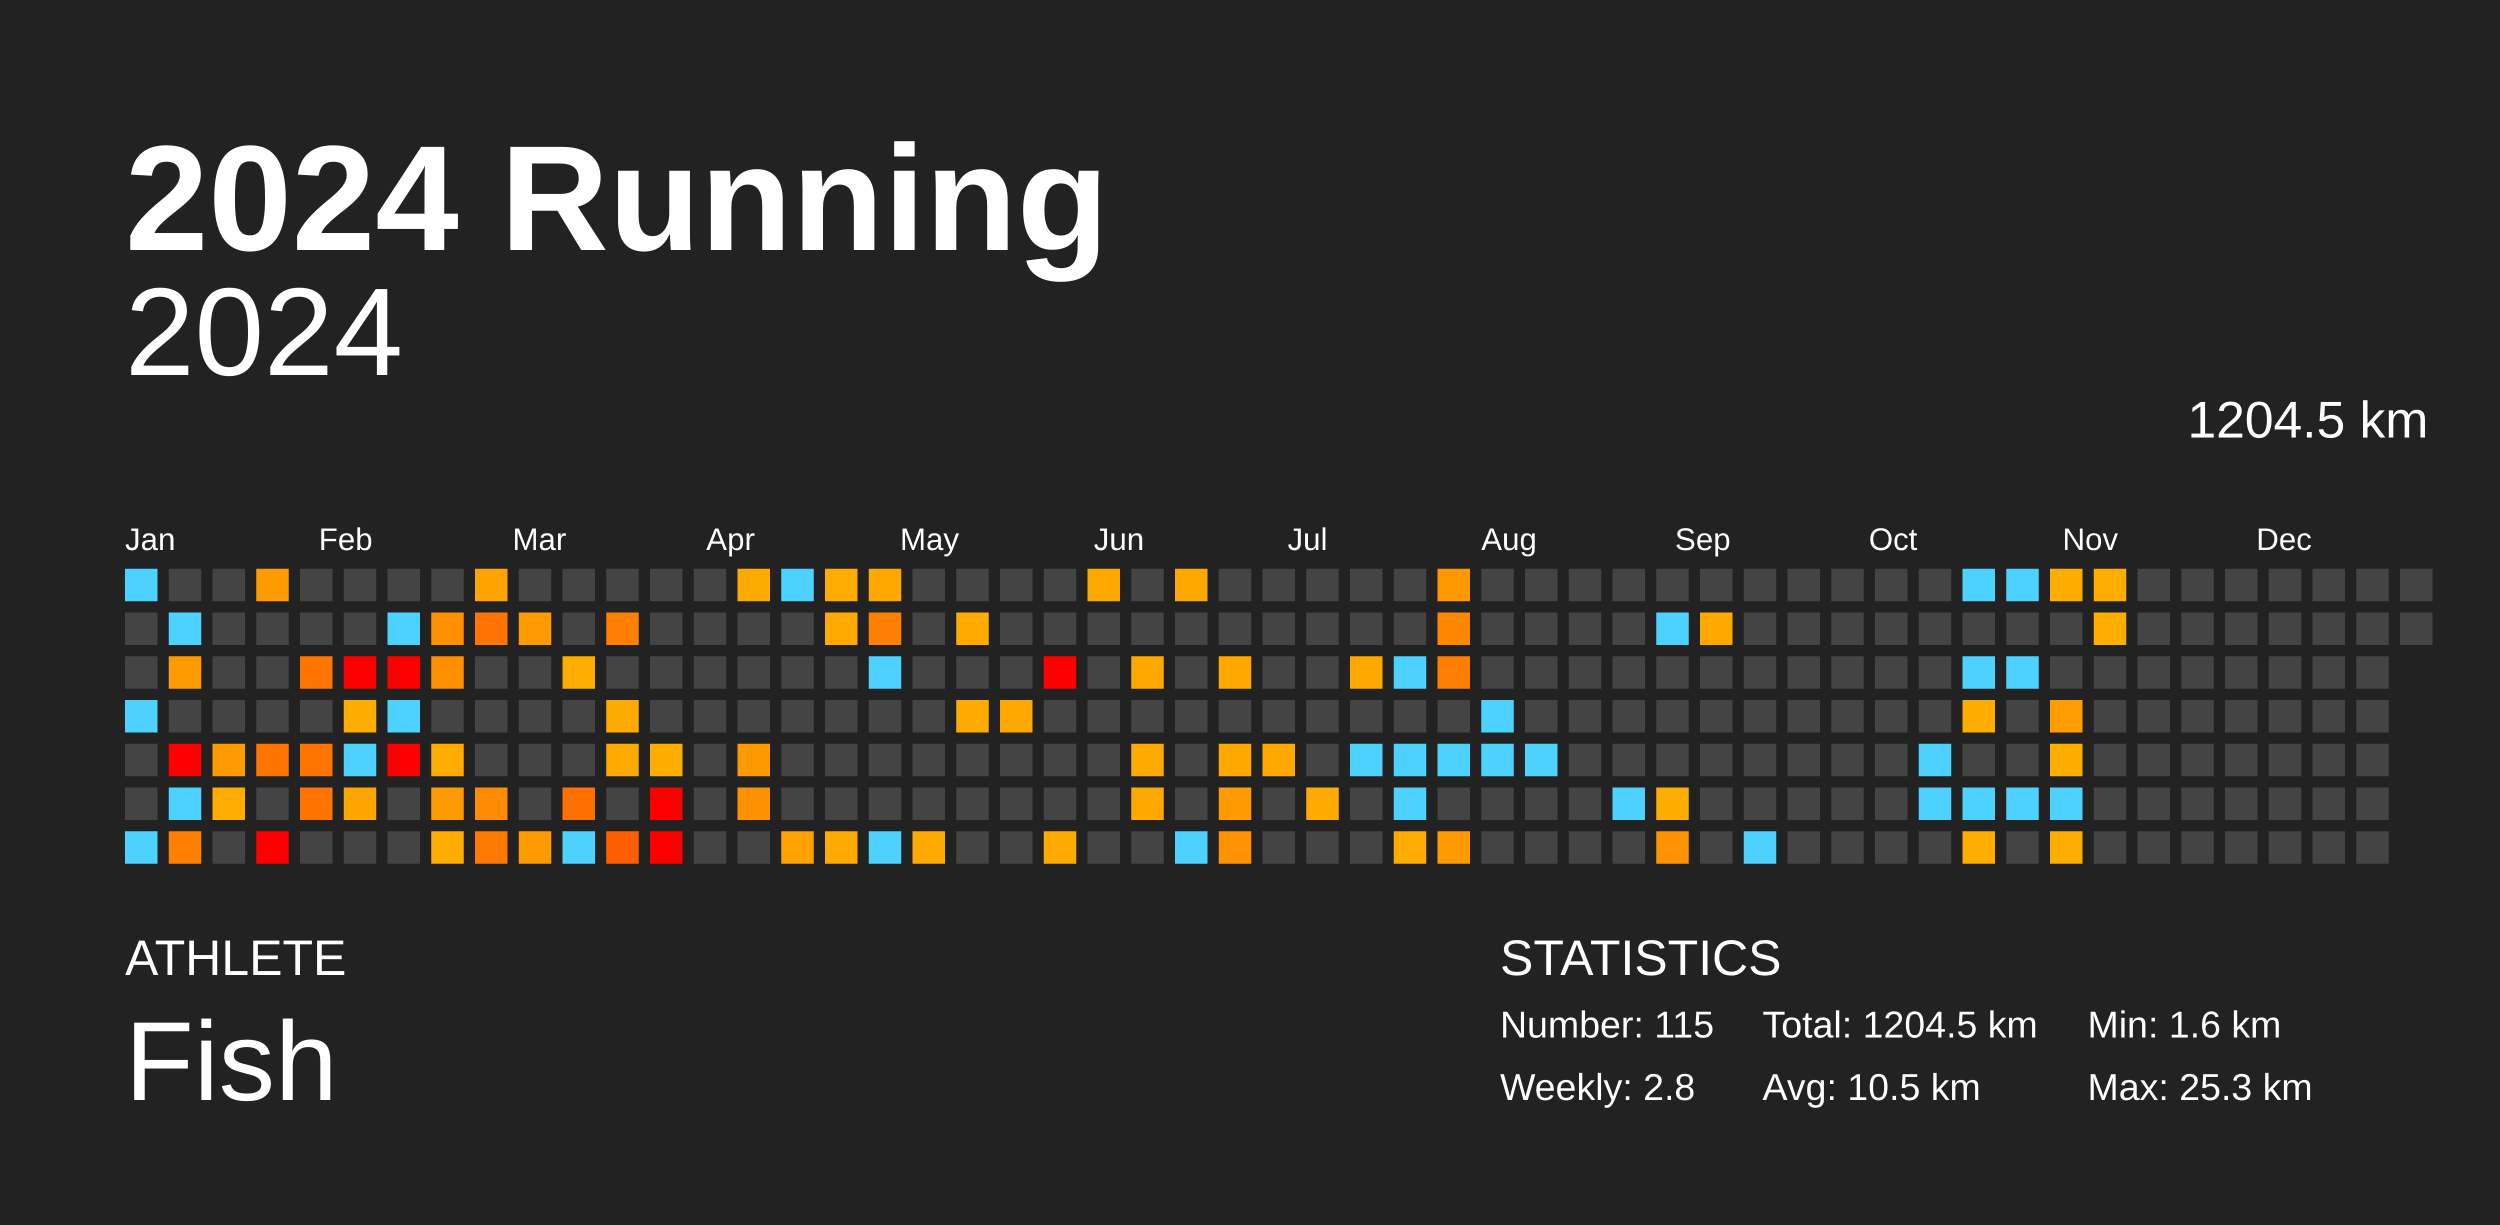
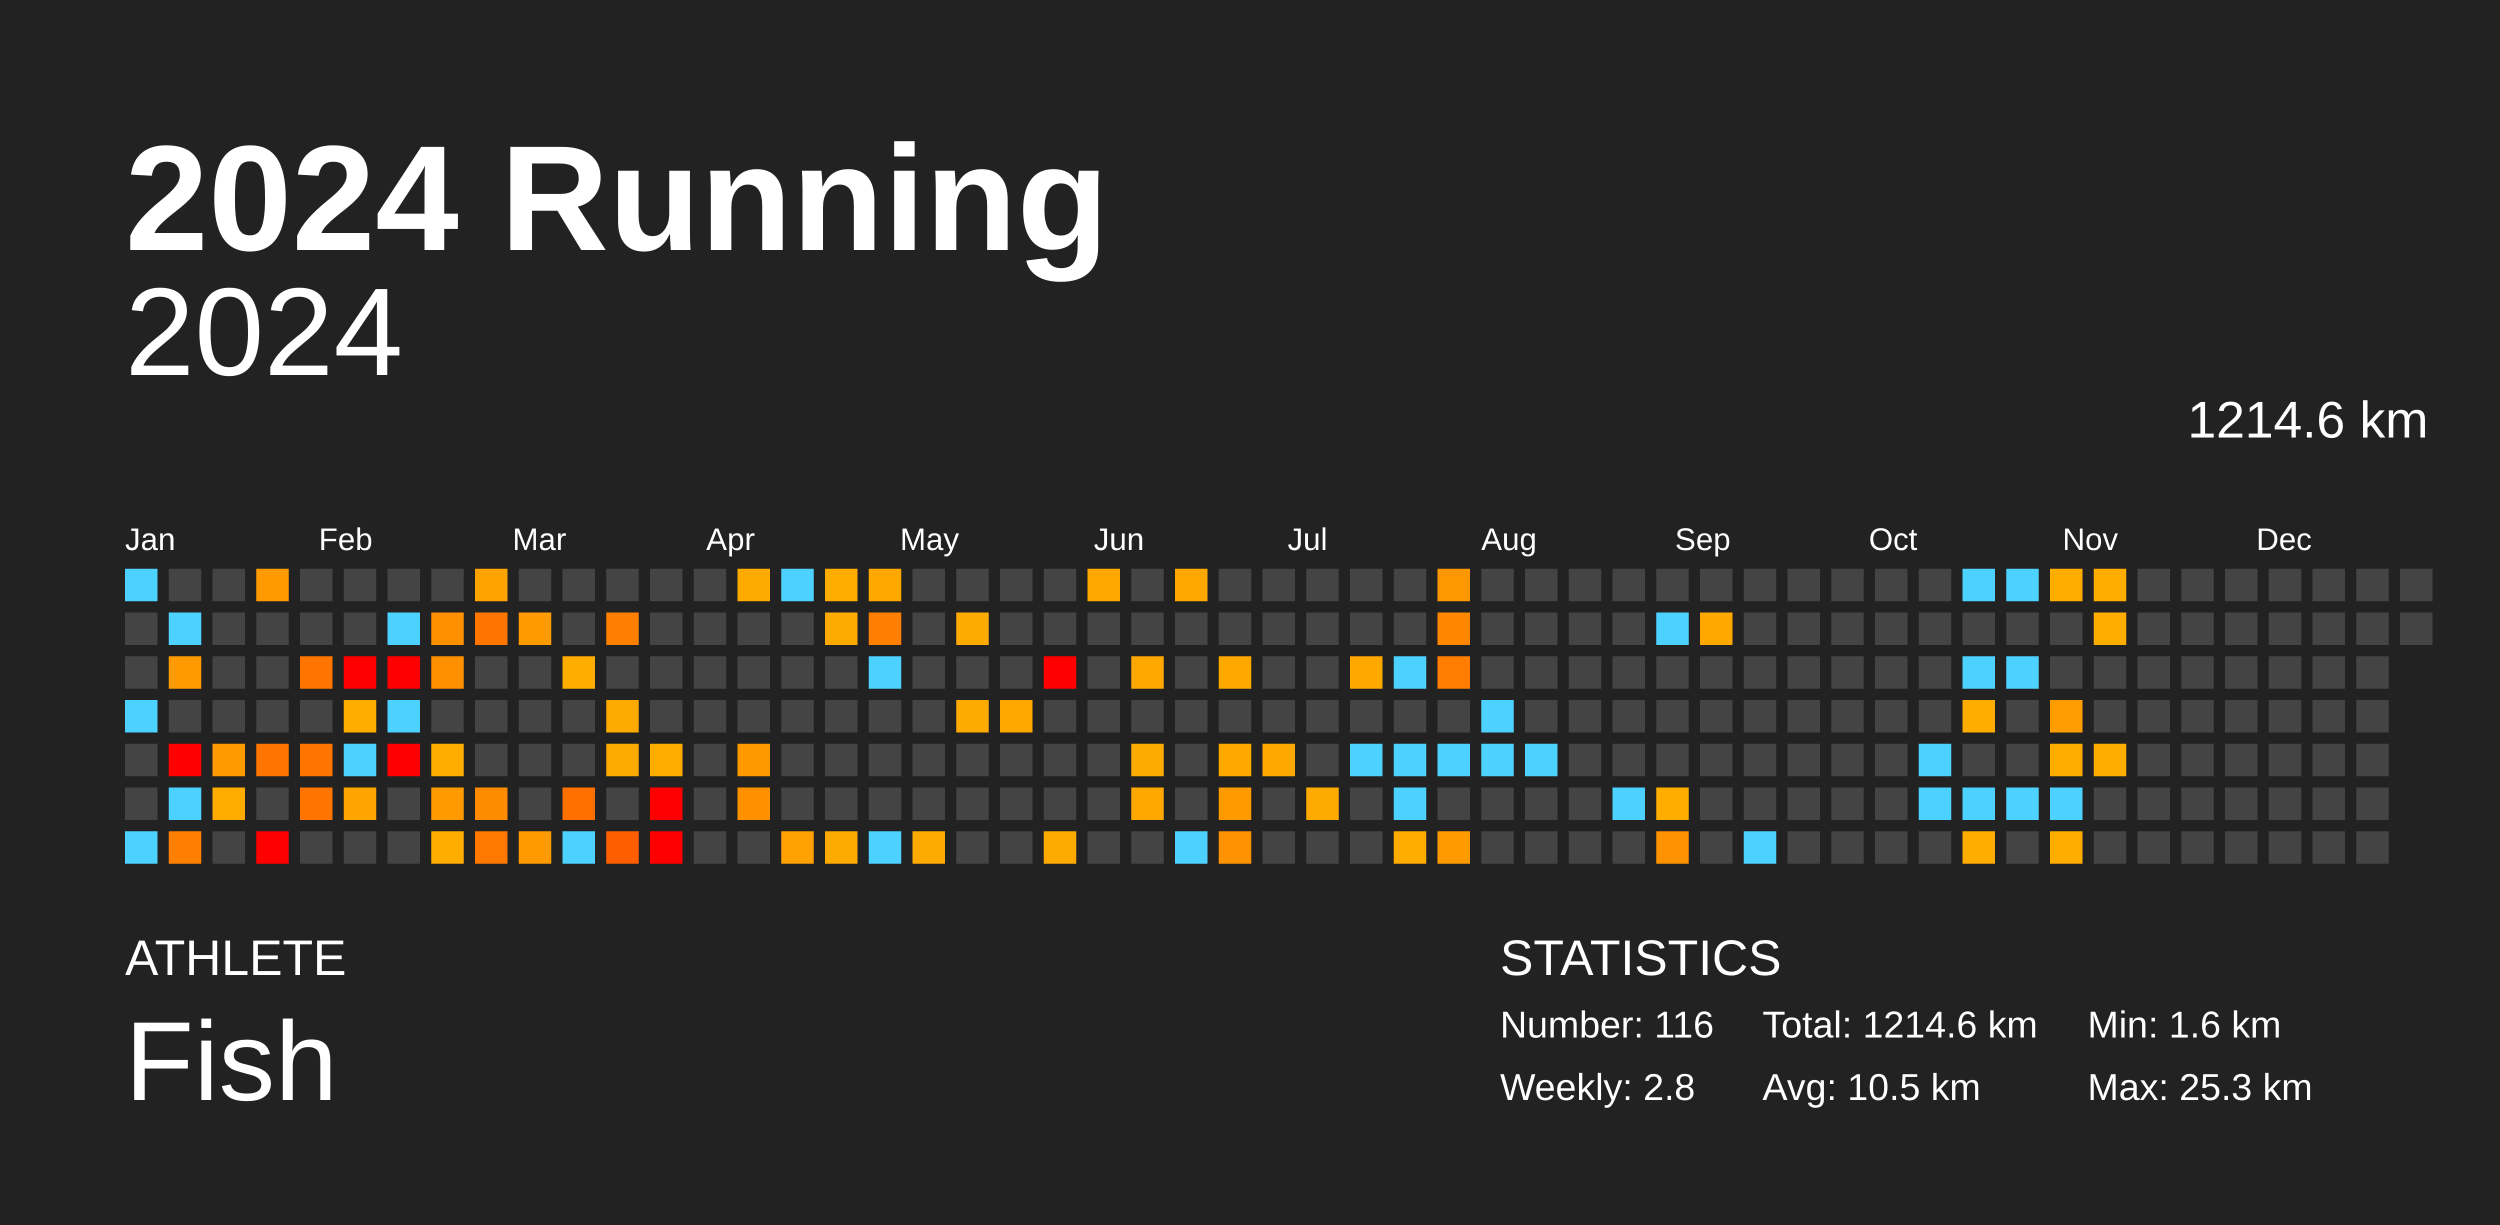
<svg xmlns="http://www.w3.org/2000/svg" baseProfile="full" height="98mm" version="1.1" viewBox="0,0,200,98" width="200mm">
  <defs />
  <rect fill="#222222" height="98" width="200" x="0" y="0" />
  <text fill="#FFFFFF" style="font-size:12px; font-family:Arial; font-weight:bold;" x="10" y="20">2024 Running</text>
  <text fill="#FFFFFF" style="font-size:4px; font-family:Arial" x="10" y="78">ATHLETE</text>
  <text fill="#FFFFFF" style="font-size:9px; font-family:Arial" x="10" y="88">Fish</text>
  <text fill="#FFFFFF" style="font-size:4px; font-family:Arial" x="120" y="78">STATISTICS</text>
-   <text fill="#FFFFFF" style="font-size:3px; font-family:Arial" x="120" y="83">Number: 115</text>
+   <text fill="#FFFFFF" style="font-size:3px; font-family:Arial" x="120" y="83">Number: 116</text>
  <text fill="#FFFFFF" style="font-size:3px; font-family:Arial" x="120" y="88">Weekly: 2.8</text>
-   <text fill="#FFFFFF" style="font-size:3px; font-family:Arial" x="141" y="83">Total: 1204.5 km</text>
+   <text fill="#FFFFFF" style="font-size:3px; font-family:Arial" x="141" y="83">Total: 1214.6 km</text>
  <text fill="#FFFFFF" style="font-size:3px; font-family:Arial" x="141" y="88">Avg: 10.5 km</text>
  <text fill="#FFFFFF" style="font-size:3px; font-family:Arial" x="167" y="83">Min: 1.6 km</text>
  <text fill="#FFFFFF" style="font-size:3px; font-family:Arial" x="167" y="88">Max: 25.3 km</text>
  <text alignment-baseline="hanging" fill="#FFFFFF" style="font-size:10.0px; font-family:Arial;" x="10" y="30">2024</text>
-   <text alignment-baseline="hanging" fill="#FFFFFF" style="font-size:4.125px; font-family:Arial;" x="175" y="35">1204.5 km</text>
+   <text alignment-baseline="hanging" fill="#FFFFFF" style="font-size:4.125px; font-family:Arial;" x="175" y="35">1214.6 km</text>
  <text fill="#FFFFFF" style="font-size:2.5px; font-family:Arial" x="10.0" y="44">Jan</text>
  <text fill="#FFFFFF" style="font-size:2.5px; font-family:Arial" x="25.5" y="44">Feb</text>
  <text fill="#FFFFFF" style="font-size:2.5px; font-family:Arial" x="41.0" y="44">Mar</text>
  <text fill="#FFFFFF" style="font-size:2.5px; font-family:Arial" x="56.5" y="44">Apr</text>
  <text fill="#FFFFFF" style="font-size:2.5px; font-family:Arial" x="72.0" y="44">May</text>
  <text fill="#FFFFFF" style="font-size:2.5px; font-family:Arial" x="87.5" y="44">Jun</text>
  <text fill="#FFFFFF" style="font-size:2.5px; font-family:Arial" x="103.0" y="44">Jul</text>
  <text fill="#FFFFFF" style="font-size:2.5px; font-family:Arial" x="118.5" y="44">Aug</text>
  <text fill="#FFFFFF" style="font-size:2.5px; font-family:Arial" x="134.0" y="44">Sep</text>
  <text fill="#FFFFFF" style="font-size:2.5px; font-family:Arial" x="149.5" y="44">Oct</text>
  <text fill="#FFFFFF" style="font-size:2.5px; font-family:Arial" x="165.0" y="44">Nov</text>
  <text fill="#FFFFFF" style="font-size:2.5px; font-family:Arial" x="180.5" y="44">Dec</text>
  <rect fill="#4dd2ff" height="2.6" width="2.6" x="10.0" y="45.5" />
  <rect fill="#444444" height="2.6" width="2.6" x="10.0" y="49.0" />
  <rect fill="#444444" height="2.6" width="2.6" x="10.0" y="52.5" />
  <rect fill="#4dd2ff" height="2.6" width="2.6" x="10.0" y="56.0" />
  <rect fill="#444444" height="2.6" width="2.6" x="10.0" y="59.5" />
  <rect fill="#444444" height="2.6" width="2.6" x="10.0" y="63.0" />
  <rect fill="#4dd2ff" height="2.6" width="2.6" x="10.0" y="66.5" />
  <rect fill="#444444" height="2.6" width="2.6" x="13.5" y="45.5" />
  <rect fill="#4dd2ff" height="2.6" width="2.6" x="13.5" y="49.0" />
  <rect fill="#ff9b00" height="2.6" width="2.6" x="13.5" y="52.5" />
  <rect fill="#444444" height="2.6" width="2.6" x="13.5" y="56.0" />
  <rect fill="red" height="2.6" width="2.6" x="13.5" y="59.5" />
  <rect fill="#4dd2ff" height="2.6" width="2.6" x="13.5" y="63.0" />
  <rect fill="#ff7f00" height="2.6" width="2.6" x="13.5" y="66.5" />
  <rect fill="#444444" height="2.6" width="2.6" x="17.0" y="45.5" />
  <rect fill="#444444" height="2.6" width="2.6" x="17.0" y="49.0" />
  <rect fill="#444444" height="2.6" width="2.6" x="17.0" y="52.5" />
  <rect fill="#444444" height="2.6" width="2.6" x="17.0" y="56.0" />
  <rect fill="#ff9b00" height="2.6" width="2.6" x="17.0" y="59.5" />
  <rect fill="#ffab00" height="2.6" width="2.6" x="17.0" y="63.0" />
  <rect fill="#444444" height="2.6" width="2.6" x="17.0" y="66.5" />
  <rect fill="#ff9b00" height="2.6" width="2.6" x="20.5" y="45.5" />
  <rect fill="#444444" height="2.6" width="2.6" x="20.5" y="49.0" />
  <rect fill="#444444" height="2.6" width="2.6" x="20.5" y="52.5" />
  <rect fill="#444444" height="2.6" width="2.6" x="20.5" y="56.0" />
  <rect fill="#ff7500" height="2.6" width="2.6" x="20.5" y="59.5" />
  <rect fill="#444444" height="2.6" width="2.6" x="20.5" y="63.0" />
  <rect fill="red" height="2.6" width="2.6" x="20.5" y="66.5" />
  <rect fill="#444444" height="2.6" width="2.6" x="24.0" y="45.5" />
  <rect fill="#444444" height="2.6" width="2.6" x="24.0" y="49.0" />
  <rect fill="#ff7500" height="2.6" width="2.6" x="24.0" y="52.5" />
  <rect fill="#444444" height="2.6" width="2.6" x="24.0" y="56.0" />
  <rect fill="#ff7500" height="2.6" width="2.6" x="24.0" y="59.5" />
  <rect fill="#ff7400" height="2.6" width="2.6" x="24.0" y="63.0" />
  <rect fill="#444444" height="2.6" width="2.6" x="24.0" y="66.5" />
  <rect fill="#444444" height="2.6" width="2.6" x="27.5" y="45.5" />
  <rect fill="#444444" height="2.6" width="2.6" x="27.5" y="49.0" />
  <rect fill="red" height="2.6" width="2.6" x="27.5" y="52.5" />
  <rect fill="#ffae00" height="2.6" width="2.6" x="27.5" y="56.0" />
  <rect fill="#4dd2ff" height="2.6" width="2.6" x="27.5" y="59.5" />
  <rect fill="#ffa500" height="2.6" width="2.6" x="27.5" y="63.0" />
  <rect fill="#444444" height="2.6" width="2.6" x="27.5" y="66.5" />
  <rect fill="#444444" height="2.6" width="2.6" x="31.0" y="45.5" />
  <rect fill="#4dd2ff" height="2.6" width="2.6" x="31.0" y="49.0" />
  <rect fill="red" height="2.6" width="2.6" x="31.0" y="52.5" />
  <rect fill="#4dd2ff" height="2.6" width="2.6" x="31.0" y="56.0" />
  <rect fill="red" height="2.6" width="2.6" x="31.0" y="59.5" />
  <rect fill="#444444" height="2.6" width="2.6" x="31.0" y="63.0" />
  <rect fill="#444444" height="2.6" width="2.6" x="31.0" y="66.5" />
  <rect fill="#444444" height="2.6" width="2.6" x="34.5" y="45.5" />
  <rect fill="#ff9000" height="2.6" width="2.6" x="34.5" y="49.0" />
  <rect fill="#ff9100" height="2.6" width="2.6" x="34.5" y="52.5" />
  <rect fill="#444444" height="2.6" width="2.6" x="34.5" y="56.0" />
  <rect fill="#ffab00" height="2.6" width="2.6" x="34.5" y="59.5" />
  <rect fill="#ff9a00" height="2.6" width="2.6" x="34.5" y="63.0" />
  <rect fill="#ffad00" height="2.6" width="2.6" x="34.5" y="66.5" />
  <rect fill="#ffa300" height="2.6" width="2.6" x="38.0" y="45.5" />
  <rect fill="#ff7500" height="2.6" width="2.6" x="38.0" y="49.0" />
  <rect fill="#444444" height="2.6" width="2.6" x="38.0" y="52.5" />
  <rect fill="#444444" height="2.6" width="2.6" x="38.0" y="56.0" />
  <rect fill="#444444" height="2.6" width="2.6" x="38.0" y="59.5" />
  <rect fill="#ff8c00" height="2.6" width="2.6" x="38.0" y="63.0" />
  <rect fill="#ff7800" height="2.6" width="2.6" x="38.0" y="66.5" />
  <rect fill="#444444" height="2.6" width="2.6" x="41.5" y="45.5" />
  <rect fill="#ff9b00" height="2.6" width="2.6" x="41.5" y="49.0" />
  <rect fill="#444444" height="2.6" width="2.6" x="41.5" y="52.5" />
  <rect fill="#444444" height="2.6" width="2.6" x="41.5" y="56.0" />
  <rect fill="#444444" height="2.6" width="2.6" x="41.5" y="59.5" />
  <rect fill="#444444" height="2.6" width="2.6" x="41.5" y="63.0" />
  <rect fill="#ff9a00" height="2.6" width="2.6" x="41.5" y="66.5" />
  <rect fill="#444444" height="2.6" width="2.6" x="45.0" y="45.5" />
  <rect fill="#444444" height="2.6" width="2.6" x="45.0" y="49.0" />
  <rect fill="#ffae00" height="2.6" width="2.6" x="45.0" y="52.5" />
  <rect fill="#444444" height="2.6" width="2.6" x="45.0" y="56.0" />
  <rect fill="#444444" height="2.6" width="2.6" x="45.0" y="59.5" />
  <rect fill="#ff7000" height="2.6" width="2.6" x="45.0" y="63.0" />
  <rect fill="#4dd2ff" height="2.6" width="2.6" x="45.0" y="66.5" />
  <rect fill="#444444" height="2.6" width="2.6" x="48.5" y="45.5" />
  <rect fill="#ff7f00" height="2.6" width="2.6" x="48.5" y="49.0" />
  <rect fill="#444444" height="2.6" width="2.6" x="48.5" y="52.5" />
  <rect fill="#ffaa00" height="2.6" width="2.6" x="48.5" y="56.0" />
  <rect fill="#ffaa00" height="2.6" width="2.6" x="48.5" y="59.5" />
  <rect fill="#444444" height="2.6" width="2.6" x="48.5" y="63.0" />
  <rect fill="#ff5e00" height="2.6" width="2.6" x="48.5" y="66.5" />
  <rect fill="#444444" height="2.6" width="2.6" x="52.0" y="45.5" />
  <rect fill="#444444" height="2.6" width="2.6" x="52.0" y="49.0" />
  <rect fill="#444444" height="2.6" width="2.6" x="52.0" y="52.5" />
  <rect fill="#444444" height="2.6" width="2.6" x="52.0" y="56.0" />
  <rect fill="#ffac00" height="2.6" width="2.6" x="52.0" y="59.5" />
  <rect fill="red" height="2.6" width="2.6" x="52.0" y="63.0" />
  <rect fill="red" height="2.6" width="2.6" x="52.0" y="66.5" />
  <rect fill="#444444" height="2.6" width="2.6" x="55.5" y="45.5" />
  <rect fill="#444444" height="2.6" width="2.6" x="55.5" y="49.0" />
  <rect fill="#444444" height="2.6" width="2.6" x="55.5" y="52.5" />
  <rect fill="#444444" height="2.6" width="2.6" x="55.5" y="56.0" />
  <rect fill="#444444" height="2.6" width="2.6" x="55.5" y="59.5" />
  <rect fill="#444444" height="2.6" width="2.6" x="55.5" y="63.0" />
  <rect fill="#444444" height="2.6" width="2.6" x="55.5" y="66.5" />
  <rect fill="#ffaa00" height="2.6" width="2.6" x="59.0" y="45.5" />
  <rect fill="#444444" height="2.6" width="2.6" x="59.0" y="49.0" />
  <rect fill="#444444" height="2.6" width="2.6" x="59.0" y="52.5" />
  <rect fill="#444444" height="2.6" width="2.6" x="59.0" y="56.0" />
  <rect fill="#ff9900" height="2.6" width="2.6" x="59.0" y="59.5" />
  <rect fill="#ff9100" height="2.6" width="2.6" x="59.0" y="63.0" />
  <rect fill="#444444" height="2.6" width="2.6" x="59.0" y="66.5" />
  <rect fill="#4dd2ff" height="2.6" width="2.6" x="62.5" y="45.5" />
  <rect fill="#444444" height="2.6" width="2.6" x="62.5" y="49.0" />
  <rect fill="#444444" height="2.6" width="2.6" x="62.5" y="52.5" />
  <rect fill="#444444" height="2.6" width="2.6" x="62.5" y="56.0" />
  <rect fill="#444444" height="2.6" width="2.6" x="62.5" y="59.5" />
  <rect fill="#444444" height="2.6" width="2.6" x="62.5" y="63.0" />
  <rect fill="#ffa100" height="2.6" width="2.6" x="62.5" y="66.5" />
  <rect fill="#ffac00" height="2.6" width="2.6" x="66.0" y="45.5" />
  <rect fill="#ffaa00" height="2.6" width="2.6" x="66.0" y="49.0" />
  <rect fill="#444444" height="2.6" width="2.6" x="66.0" y="52.5" />
  <rect fill="#444444" height="2.6" width="2.6" x="66.0" y="56.0" />
  <rect fill="#444444" height="2.6" width="2.6" x="66.0" y="59.5" />
  <rect fill="#444444" height="2.6" width="2.6" x="66.0" y="63.0" />
  <rect fill="#ffaa00" height="2.6" width="2.6" x="66.0" y="66.5" />
  <rect fill="#ffa800" height="2.6" width="2.6" x="69.5" y="45.5" />
  <rect fill="#ff7f00" height="2.6" width="2.6" x="69.5" y="49.0" />
  <rect fill="#4dd2ff" height="2.6" width="2.6" x="69.5" y="52.5" />
  <rect fill="#444444" height="2.6" width="2.6" x="69.5" y="56.0" />
  <rect fill="#444444" height="2.6" width="2.6" x="69.5" y="59.5" />
  <rect fill="#444444" height="2.6" width="2.6" x="69.5" y="63.0" />
  <rect fill="#4dd2ff" height="2.6" width="2.6" x="69.5" y="66.5" />
  <rect fill="#444444" height="2.6" width="2.6" x="73.0" y="45.5" />
  <rect fill="#444444" height="2.6" width="2.6" x="73.0" y="49.0" />
  <rect fill="#444444" height="2.6" width="2.6" x="73.0" y="52.5" />
  <rect fill="#444444" height="2.6" width="2.6" x="73.0" y="56.0" />
  <rect fill="#444444" height="2.6" width="2.6" x="73.0" y="59.5" />
  <rect fill="#444444" height="2.6" width="2.6" x="73.0" y="63.0" />
  <rect fill="#ffaa00" height="2.6" width="2.6" x="73.0" y="66.5" />
  <rect fill="#444444" height="2.6" width="2.6" x="76.5" y="45.5" />
  <rect fill="#ffaa00" height="2.6" width="2.6" x="76.5" y="49.0" />
  <rect fill="#444444" height="2.6" width="2.6" x="76.5" y="52.5" />
  <rect fill="#ffaa00" height="2.6" width="2.6" x="76.5" y="56.0" />
  <rect fill="#444444" height="2.6" width="2.6" x="76.5" y="59.5" />
  <rect fill="#444444" height="2.6" width="2.6" x="76.5" y="63.0" />
  <rect fill="#444444" height="2.6" width="2.6" x="76.5" y="66.5" />
  <rect fill="#444444" height="2.6" width="2.6" x="80.0" y="45.5" />
  <rect fill="#444444" height="2.6" width="2.6" x="80.0" y="49.0" />
  <rect fill="#444444" height="2.6" width="2.6" x="80.0" y="52.5" />
  <rect fill="#ffa800" height="2.6" width="2.6" x="80.0" y="56.0" />
  <rect fill="#444444" height="2.6" width="2.6" x="80.0" y="59.5" />
  <rect fill="#444444" height="2.6" width="2.6" x="80.0" y="63.0" />
  <rect fill="#444444" height="2.6" width="2.6" x="80.0" y="66.5" />
  <rect fill="#444444" height="2.6" width="2.6" x="83.5" y="45.5" />
  <rect fill="#444444" height="2.6" width="2.6" x="83.5" y="49.0" />
  <rect fill="red" height="2.6" width="2.6" x="83.5" y="52.5" />
  <rect fill="#444444" height="2.6" width="2.6" x="83.5" y="56.0" />
  <rect fill="#444444" height="2.6" width="2.6" x="83.5" y="59.5" />
  <rect fill="#444444" height="2.6" width="2.6" x="83.5" y="63.0" />
  <rect fill="#ffaa00" height="2.6" width="2.6" x="83.5" y="66.5" />
  <rect fill="#ffa900" height="2.6" width="2.6" x="87.0" y="45.5" />
  <rect fill="#444444" height="2.6" width="2.6" x="87.0" y="49.0" />
  <rect fill="#444444" height="2.6" width="2.6" x="87.0" y="52.5" />
  <rect fill="#444444" height="2.6" width="2.6" x="87.0" y="56.0" />
  <rect fill="#444444" height="2.6" width="2.6" x="87.0" y="59.5" />
  <rect fill="#444444" height="2.6" width="2.6" x="87.0" y="63.0" />
  <rect fill="#444444" height="2.6" width="2.6" x="87.0" y="66.5" />
  <rect fill="#444444" height="2.6" width="2.6" x="90.5" y="45.5" />
  <rect fill="#444444" height="2.6" width="2.6" x="90.5" y="49.0" />
  <rect fill="#ffa800" height="2.6" width="2.6" x="90.5" y="52.5" />
  <rect fill="#444444" height="2.6" width="2.6" x="90.5" y="56.0" />
  <rect fill="#ffaa00" height="2.6" width="2.6" x="90.5" y="59.5" />
  <rect fill="#ffa900" height="2.6" width="2.6" x="90.5" y="63.0" />
  <rect fill="#444444" height="2.6" width="2.6" x="90.5" y="66.5" />
  <rect fill="#ffa900" height="2.6" width="2.6" x="94.0" y="45.5" />
  <rect fill="#444444" height="2.6" width="2.6" x="94.0" y="49.0" />
  <rect fill="#444444" height="2.6" width="2.6" x="94.0" y="52.5" />
  <rect fill="#444444" height="2.6" width="2.6" x="94.0" y="56.0" />
  <rect fill="#444444" height="2.6" width="2.6" x="94.0" y="59.5" />
  <rect fill="#444444" height="2.6" width="2.6" x="94.0" y="63.0" />
  <rect fill="#4dd2ff" height="2.6" width="2.6" x="94.0" y="66.5" />
  <rect fill="#444444" height="2.6" width="2.6" x="97.5" y="45.5" />
  <rect fill="#444444" height="2.6" width="2.6" x="97.5" y="49.0" />
  <rect fill="#ffa900" height="2.6" width="2.6" x="97.5" y="52.5" />
  <rect fill="#444444" height="2.6" width="2.6" x="97.5" y="56.0" />
  <rect fill="#ffa800" height="2.6" width="2.6" x="97.5" y="59.5" />
  <rect fill="#ff9b00" height="2.6" width="2.6" x="97.5" y="63.0" />
  <rect fill="#ff9200" height="2.6" width="2.6" x="97.5" y="66.5" />
  <rect fill="#444444" height="2.6" width="2.6" x="101.0" y="45.5" />
  <rect fill="#444444" height="2.6" width="2.6" x="101.0" y="49.0" />
  <rect fill="#444444" height="2.6" width="2.6" x="101.0" y="52.5" />
  <rect fill="#444444" height="2.6" width="2.6" x="101.0" y="56.0" />
  <rect fill="#ffa900" height="2.6" width="2.6" x="101.0" y="59.5" />
  <rect fill="#444444" height="2.6" width="2.6" x="101.0" y="63.0" />
  <rect fill="#444444" height="2.6" width="2.6" x="101.0" y="66.5" />
  <rect fill="#444444" height="2.6" width="2.6" x="104.5" y="45.5" />
  <rect fill="#444444" height="2.6" width="2.6" x="104.5" y="49.0" />
  <rect fill="#444444" height="2.6" width="2.6" x="104.5" y="52.5" />
  <rect fill="#444444" height="2.6" width="2.6" x="104.5" y="56.0" />
  <rect fill="#444444" height="2.6" width="2.6" x="104.5" y="59.5" />
  <rect fill="#ffaa00" height="2.6" width="2.6" x="104.5" y="63.0" />
  <rect fill="#444444" height="2.6" width="2.6" x="104.5" y="66.5" />
  <rect fill="#444444" height="2.6" width="2.6" x="108.0" y="45.5" />
  <rect fill="#444444" height="2.6" width="2.6" x="108.0" y="49.0" />
  <rect fill="#ffa900" height="2.6" width="2.6" x="108.0" y="52.5" />
  <rect fill="#444444" height="2.6" width="2.6" x="108.0" y="56.0" />
  <rect fill="#4dd2ff" height="2.6" width="2.6" x="108.0" y="59.5" />
  <rect fill="#444444" height="2.6" width="2.6" x="108.0" y="63.0" />
  <rect fill="#444444" height="2.6" width="2.6" x="108.0" y="66.5" />
  <rect fill="#444444" height="2.6" width="2.6" x="111.5" y="45.5" />
  <rect fill="#444444" height="2.6" width="2.6" x="111.5" y="49.0" />
  <rect fill="#4dd2ff" height="2.6" width="2.6" x="111.5" y="52.5" />
  <rect fill="#444444" height="2.6" width="2.6" x="111.5" y="56.0" />
  <rect fill="#4dd2ff" height="2.6" width="2.6" x="111.5" y="59.5" />
  <rect fill="#4dd2ff" height="2.6" width="2.6" x="111.5" y="63.0" />
  <rect fill="#ffab00" height="2.6" width="2.6" x="111.5" y="66.5" />
  <rect fill="#ff9700" height="2.6" width="2.6" x="115.0" y="45.5" />
  <rect fill="#ff8700" height="2.6" width="2.6" x="115.0" y="49.0" />
  <rect fill="#ff7e00" height="2.6" width="2.6" x="115.0" y="52.5" />
  <rect fill="#444444" height="2.6" width="2.6" x="115.0" y="56.0" />
  <rect fill="#4dd2ff" height="2.6" width="2.6" x="115.0" y="59.5" />
  <rect fill="#444444" height="2.6" width="2.6" x="115.0" y="63.0" />
  <rect fill="#ff9b00" height="2.6" width="2.6" x="115.0" y="66.5" />
  <rect fill="#444444" height="2.6" width="2.6" x="118.5" y="45.5" />
  <rect fill="#444444" height="2.6" width="2.6" x="118.5" y="49.0" />
  <rect fill="#444444" height="2.6" width="2.6" x="118.5" y="52.5" />
  <rect fill="#4dd2ff" height="2.6" width="2.6" x="118.5" y="56.0" />
  <rect fill="#4dd2ff" height="2.6" width="2.6" x="118.5" y="59.5" />
  <rect fill="#444444" height="2.6" width="2.6" x="118.5" y="63.0" />
  <rect fill="#444444" height="2.6" width="2.6" x="118.5" y="66.5" />
  <rect fill="#444444" height="2.6" width="2.6" x="122.0" y="45.5" />
  <rect fill="#444444" height="2.6" width="2.6" x="122.0" y="49.0" />
  <rect fill="#444444" height="2.6" width="2.6" x="122.0" y="52.5" />
  <rect fill="#444444" height="2.6" width="2.6" x="122.0" y="56.0" />
  <rect fill="#4dd2ff" height="2.6" width="2.6" x="122.0" y="59.5" />
  <rect fill="#444444" height="2.6" width="2.6" x="122.0" y="63.0" />
  <rect fill="#444444" height="2.6" width="2.6" x="122.0" y="66.5" />
  <rect fill="#444444" height="2.6" width="2.6" x="125.5" y="45.5" />
  <rect fill="#444444" height="2.6" width="2.6" x="125.5" y="49.0" />
  <rect fill="#444444" height="2.6" width="2.6" x="125.5" y="52.5" />
  <rect fill="#444444" height="2.6" width="2.6" x="125.5" y="56.0" />
  <rect fill="#444444" height="2.6" width="2.6" x="125.5" y="59.5" />
  <rect fill="#444444" height="2.6" width="2.6" x="125.5" y="63.0" />
  <rect fill="#444444" height="2.6" width="2.6" x="125.5" y="66.5" />
  <rect fill="#444444" height="2.6" width="2.6" x="129.0" y="45.5" />
  <rect fill="#444444" height="2.6" width="2.6" x="129.0" y="49.0" />
  <rect fill="#444444" height="2.6" width="2.6" x="129.0" y="52.5" />
  <rect fill="#444444" height="2.6" width="2.6" x="129.0" y="56.0" />
  <rect fill="#444444" height="2.6" width="2.6" x="129.0" y="59.5" />
  <rect fill="#4dd2ff" height="2.6" width="2.6" x="129.0" y="63.0" />
  <rect fill="#444444" height="2.6" width="2.6" x="129.0" y="66.5" />
  <rect fill="#444444" height="2.6" width="2.6" x="132.5" y="45.5" />
  <rect fill="#4dd2ff" height="2.6" width="2.6" x="132.5" y="49.0" />
  <rect fill="#444444" height="2.6" width="2.6" x="132.5" y="52.5" />
  <rect fill="#444444" height="2.6" width="2.6" x="132.5" y="56.0" />
  <rect fill="#444444" height="2.6" width="2.6" x="132.5" y="59.5" />
  <rect fill="#ffae00" height="2.6" width="2.6" x="132.5" y="63.0" />
  <rect fill="#ff9200" height="2.6" width="2.6" x="132.5" y="66.5" />
  <rect fill="#444444" height="2.6" width="2.6" x="136.0" y="45.5" />
  <rect fill="#ffa900" height="2.6" width="2.6" x="136.0" y="49.0" />
  <rect fill="#444444" height="2.6" width="2.6" x="136.0" y="52.5" />
  <rect fill="#444444" height="2.6" width="2.6" x="136.0" y="56.0" />
  <rect fill="#444444" height="2.6" width="2.6" x="136.0" y="59.5" />
  <rect fill="#444444" height="2.6" width="2.6" x="136.0" y="63.0" />
  <rect fill="#444444" height="2.6" width="2.6" x="136.0" y="66.5" />
  <rect fill="#444444" height="2.6" width="2.6" x="139.5" y="45.5" />
  <rect fill="#444444" height="2.6" width="2.6" x="139.5" y="49.0" />
  <rect fill="#444444" height="2.6" width="2.6" x="139.5" y="52.5" />
  <rect fill="#444444" height="2.6" width="2.6" x="139.5" y="56.0" />
  <rect fill="#444444" height="2.6" width="2.6" x="139.5" y="59.5" />
  <rect fill="#444444" height="2.6" width="2.6" x="139.5" y="63.0" />
  <rect fill="#4dd2ff" height="2.6" width="2.6" x="139.5" y="66.5" />
  <rect fill="#444444" height="2.6" width="2.6" x="143.0" y="45.5" />
  <rect fill="#444444" height="2.6" width="2.6" x="143.0" y="49.0" />
  <rect fill="#444444" height="2.6" width="2.6" x="143.0" y="52.5" />
  <rect fill="#444444" height="2.6" width="2.6" x="143.0" y="56.0" />
  <rect fill="#444444" height="2.6" width="2.6" x="143.0" y="59.5" />
  <rect fill="#444444" height="2.6" width="2.6" x="143.0" y="63.0" />
  <rect fill="#444444" height="2.6" width="2.6" x="143.0" y="66.5" />
  <rect fill="#444444" height="2.6" width="2.6" x="146.5" y="45.5" />
  <rect fill="#444444" height="2.6" width="2.6" x="146.5" y="49.0" />
  <rect fill="#444444" height="2.6" width="2.6" x="146.5" y="52.5" />
  <rect fill="#444444" height="2.6" width="2.6" x="146.5" y="56.0" />
  <rect fill="#444444" height="2.6" width="2.6" x="146.5" y="59.5" />
  <rect fill="#444444" height="2.6" width="2.6" x="146.5" y="63.0" />
  <rect fill="#444444" height="2.6" width="2.6" x="146.5" y="66.5" />
  <rect fill="#444444" height="2.6" width="2.6" x="150.0" y="45.5" />
  <rect fill="#444444" height="2.6" width="2.6" x="150.0" y="49.0" />
  <rect fill="#444444" height="2.6" width="2.6" x="150.0" y="52.5" />
  <rect fill="#444444" height="2.6" width="2.6" x="150.0" y="56.0" />
  <rect fill="#444444" height="2.6" width="2.6" x="150.0" y="59.5" />
  <rect fill="#444444" height="2.6" width="2.6" x="150.0" y="63.0" />
  <rect fill="#444444" height="2.6" width="2.6" x="150.0" y="66.5" />
  <rect fill="#444444" height="2.6" width="2.6" x="153.5" y="45.5" />
  <rect fill="#444444" height="2.6" width="2.6" x="153.5" y="49.0" />
  <rect fill="#444444" height="2.6" width="2.6" x="153.5" y="52.5" />
  <rect fill="#444444" height="2.6" width="2.6" x="153.5" y="56.0" />
  <rect fill="#4dd2ff" height="2.6" width="2.6" x="153.5" y="59.5" />
  <rect fill="#4dd2ff" height="2.6" width="2.6" x="153.5" y="63.0" />
  <rect fill="#444444" height="2.6" width="2.6" x="153.5" y="66.5" />
  <rect fill="#4dd2ff" height="2.6" width="2.6" x="157.0" y="45.5" />
  <rect fill="#444444" height="2.6" width="2.6" x="157.0" y="49.0" />
  <rect fill="#4dd2ff" height="2.6" width="2.6" x="157.0" y="52.5" />
  <rect fill="#ffad00" height="2.6" width="2.6" x="157.0" y="56.0" />
  <rect fill="#444444" height="2.6" width="2.6" x="157.0" y="59.5" />
  <rect fill="#4dd2ff" height="2.6" width="2.6" x="157.0" y="63.0" />
  <rect fill="#ffad00" height="2.6" width="2.6" x="157.0" y="66.5" />
  <rect fill="#4dd2ff" height="2.6" width="2.6" x="160.5" y="45.5" />
  <rect fill="#444444" height="2.6" width="2.6" x="160.5" y="49.0" />
  <rect fill="#4dd2ff" height="2.6" width="2.6" x="160.5" y="52.5" />
  <rect fill="#444444" height="2.6" width="2.6" x="160.5" y="56.0" />
  <rect fill="#444444" height="2.6" width="2.6" x="160.5" y="59.5" />
  <rect fill="#4dd2ff" height="2.6" width="2.6" x="160.5" y="63.0" />
  <rect fill="#444444" height="2.6" width="2.6" x="160.5" y="66.5" />
  <rect fill="#ffae00" height="2.6" width="2.6" x="164.0" y="45.5" />
  <rect fill="#444444" height="2.6" width="2.6" x="164.0" y="49.0" />
  <rect fill="#444444" height="2.6" width="2.6" x="164.0" y="52.5" />
  <rect fill="#ff9d00" height="2.6" width="2.6" x="164.0" y="56.0" />
  <rect fill="#ffae00" height="2.6" width="2.6" x="164.0" y="59.5" />
  <rect fill="#4dd2ff" height="2.6" width="2.6" x="164.0" y="63.0" />
  <rect fill="#ffae00" height="2.6" width="2.6" x="164.0" y="66.5" />
  <rect fill="#ffae00" height="2.6" width="2.6" x="167.5" y="45.5" />
  <rect fill="#ffae00" height="2.6" width="2.6" x="167.5" y="49.0" />
  <rect fill="#444444" height="2.6" width="2.6" x="167.5" y="52.5" />
  <rect fill="#444444" height="2.6" width="2.6" x="167.5" y="56.0" />
-   <rect fill="#444444" height="2.6" width="2.6" x="167.5" y="59.5" />
+   <rect fill="#ffae00" height="2.6" width="2.6" x="167.5" y="59.5" />
  <rect fill="#444444" height="2.6" width="2.6" x="167.5" y="63.0" />
  <rect fill="#444444" height="2.6" width="2.6" x="167.5" y="66.5" />
  <rect fill="#444444" height="2.6" width="2.6" x="171.0" y="45.5" />
  <rect fill="#444444" height="2.6" width="2.6" x="171.0" y="49.0" />
  <rect fill="#444444" height="2.6" width="2.6" x="171.0" y="52.5" />
  <rect fill="#444444" height="2.6" width="2.6" x="171.0" y="56.0" />
  <rect fill="#444444" height="2.6" width="2.6" x="171.0" y="59.5" />
  <rect fill="#444444" height="2.6" width="2.6" x="171.0" y="63.0" />
  <rect fill="#444444" height="2.6" width="2.6" x="171.0" y="66.5" />
  <rect fill="#444444" height="2.6" width="2.6" x="174.5" y="45.5" />
  <rect fill="#444444" height="2.6" width="2.6" x="174.5" y="49.0" />
  <rect fill="#444444" height="2.6" width="2.6" x="174.5" y="52.5" />
  <rect fill="#444444" height="2.6" width="2.6" x="174.5" y="56.0" />
  <rect fill="#444444" height="2.6" width="2.6" x="174.5" y="59.5" />
  <rect fill="#444444" height="2.6" width="2.6" x="174.5" y="63.0" />
  <rect fill="#444444" height="2.6" width="2.6" x="174.5" y="66.5" />
  <rect fill="#444444" height="2.6" width="2.6" x="178.0" y="45.5" />
  <rect fill="#444444" height="2.6" width="2.6" x="178.0" y="49.0" />
  <rect fill="#444444" height="2.6" width="2.6" x="178.0" y="52.5" />
  <rect fill="#444444" height="2.6" width="2.6" x="178.0" y="56.0" />
  <rect fill="#444444" height="2.6" width="2.6" x="178.0" y="59.5" />
  <rect fill="#444444" height="2.6" width="2.6" x="178.0" y="63.0" />
  <rect fill="#444444" height="2.6" width="2.6" x="178.0" y="66.5" />
  <rect fill="#444444" height="2.6" width="2.6" x="181.5" y="45.5" />
  <rect fill="#444444" height="2.6" width="2.6" x="181.5" y="49.0" />
  <rect fill="#444444" height="2.6" width="2.6" x="181.5" y="52.5" />
  <rect fill="#444444" height="2.6" width="2.6" x="181.5" y="56.0" />
  <rect fill="#444444" height="2.6" width="2.6" x="181.5" y="59.5" />
  <rect fill="#444444" height="2.6" width="2.6" x="181.5" y="63.0" />
  <rect fill="#444444" height="2.6" width="2.6" x="181.5" y="66.5" />
  <rect fill="#444444" height="2.6" width="2.6" x="185.0" y="45.5" />
  <rect fill="#444444" height="2.6" width="2.6" x="185.0" y="49.0" />
  <rect fill="#444444" height="2.6" width="2.6" x="185.0" y="52.5" />
  <rect fill="#444444" height="2.6" width="2.6" x="185.0" y="56.0" />
  <rect fill="#444444" height="2.6" width="2.6" x="185.0" y="59.5" />
  <rect fill="#444444" height="2.6" width="2.6" x="185.0" y="63.0" />
  <rect fill="#444444" height="2.6" width="2.6" x="185.0" y="66.5" />
  <rect fill="#444444" height="2.6" width="2.6" x="188.5" y="45.5" />
  <rect fill="#444444" height="2.6" width="2.6" x="188.5" y="49.0" />
  <rect fill="#444444" height="2.6" width="2.6" x="188.5" y="52.5" />
  <rect fill="#444444" height="2.6" width="2.6" x="188.5" y="56.0" />
  <rect fill="#444444" height="2.6" width="2.6" x="188.5" y="59.5" />
  <rect fill="#444444" height="2.6" width="2.6" x="188.5" y="63.0" />
  <rect fill="#444444" height="2.6" width="2.6" x="188.5" y="66.5" />
  <rect fill="#444444" height="2.6" width="2.6" x="192.0" y="45.5" />
  <rect fill="#444444" height="2.6" width="2.6" x="192.0" y="49.0" />
</svg>
